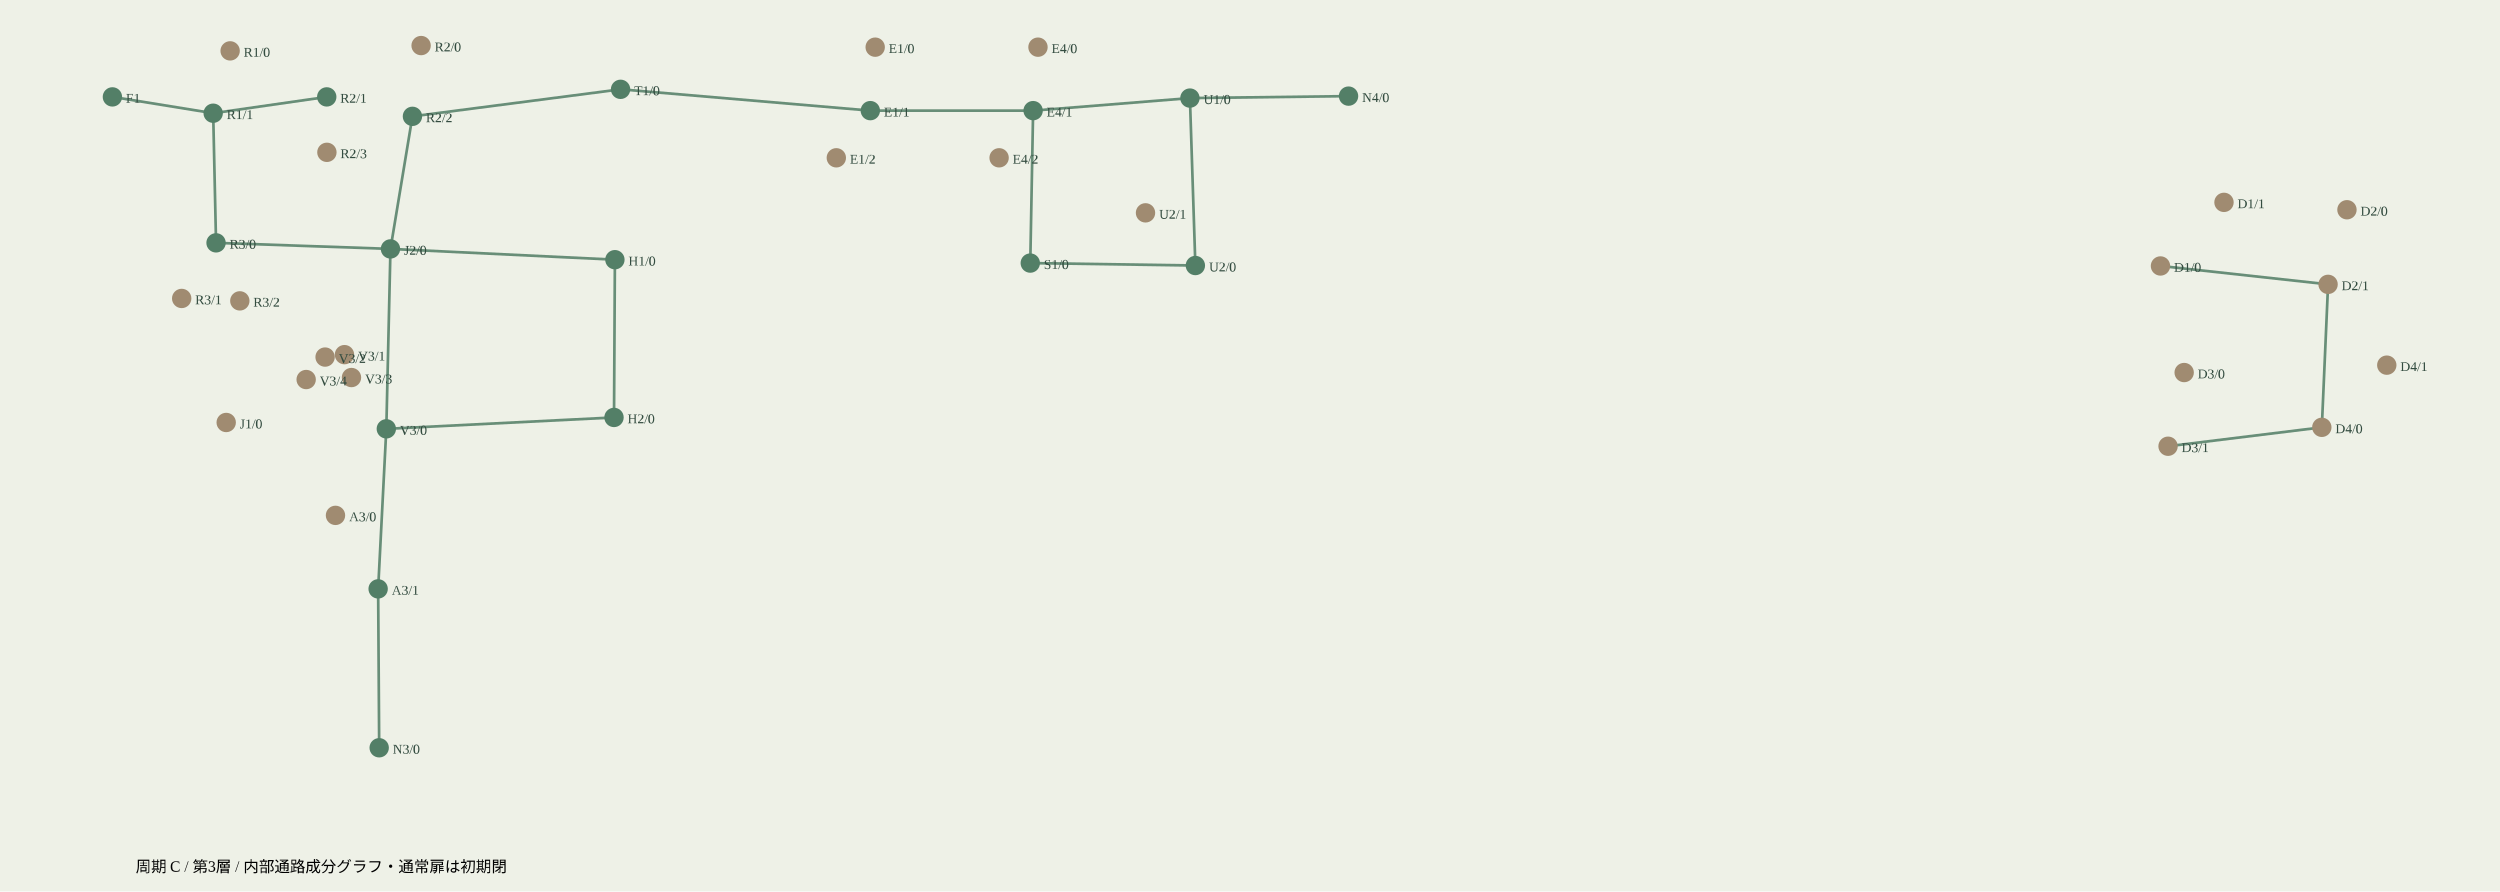
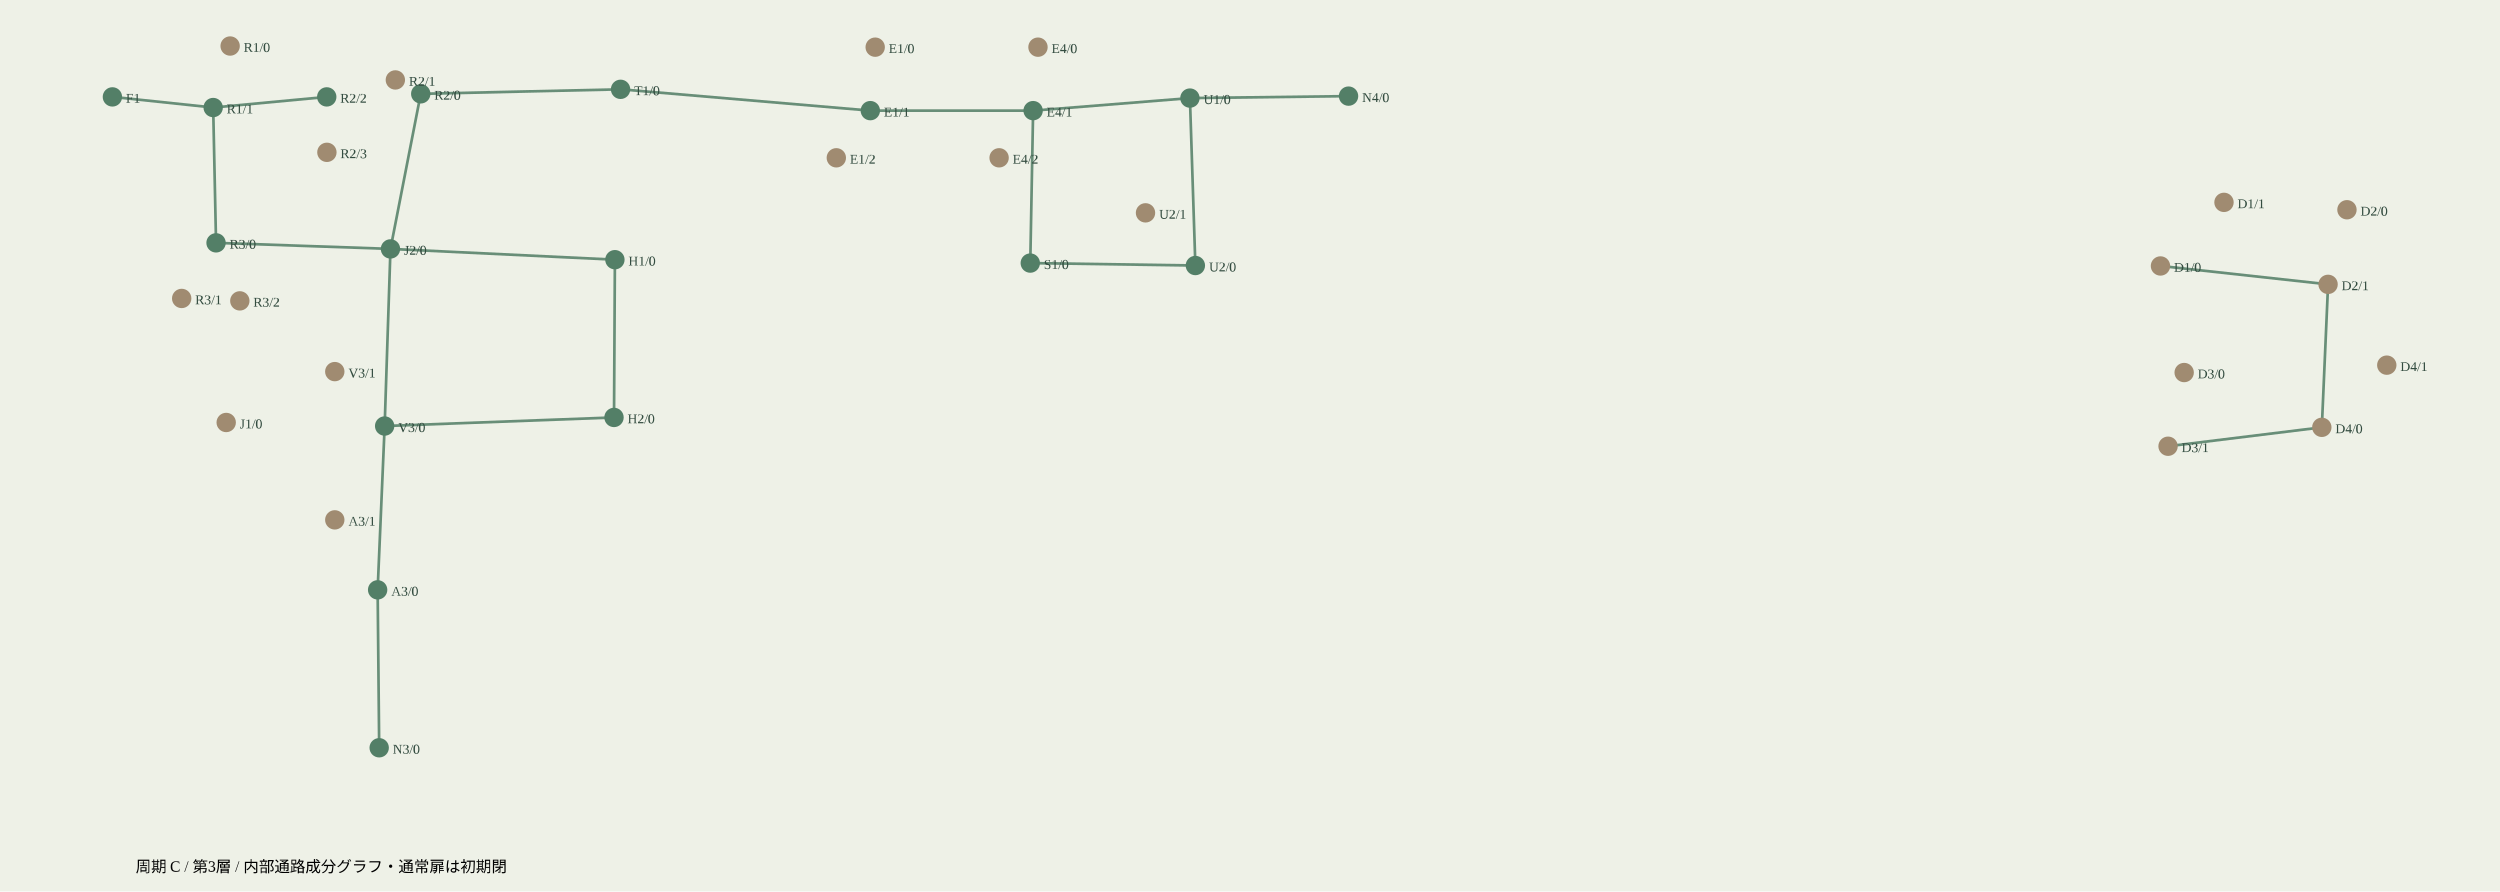
<svg xmlns="http://www.w3.org/2000/svg" viewBox="-7 -1 129 46">
  <rect x="-7" y="-1" width="129" height="46" fill="#eef1e7" />
-   <line x1="4" y1="4.842" x2="9.86" y2="4" stroke="#688e78" stroke-width=".14" />
-   <line x1="4" y1="4.842" x2="4.148" y2="11.531" stroke="#688e78" stroke-width=".14" />
-   <line x1="14.282" y1="5.003" x2="13.148" y2="11.844" stroke="#688e78" stroke-width=".14" />
-   <line x1="14.282" y1="5.003" x2="25.021" y2="3.609" stroke="#688e78" stroke-width=".14" />
+   <line x1="4" y1="4.549" x2="9.86" y2="4" stroke="#688e78" stroke-width=".14" />
+   <line x1="4" y1="4.549" x2="4.148" y2="11.531" stroke="#688e78" stroke-width=".14" />
+   <line x1="14.71" y1="3.842" x2="13.148" y2="11.844" stroke="#688e78" stroke-width=".14" />
+   <line x1="14.71" y1="3.842" x2="25.021" y2="3.609" stroke="#688e78" stroke-width=".14" />
  <line x1="4.148" y1="11.531" x2="13.148" y2="11.844" stroke="#688e78" stroke-width=".14" />
  <line x1="25.021" y1="3.609" x2="37.909" y2="4.709" stroke="#688e78" stroke-width=".14" />
  <line x1="24.729" y1="12.4" x2="24.683" y2="20.54" stroke="#688e78" stroke-width=".14" />
  <line x1="13.148" y1="11.844" x2="24.729" y2="12.4" stroke="#688e78" stroke-width=".14" />
-   <line x1="13.148" y1="11.844" x2="12.934" y2="21.128" stroke="#688e78" stroke-width=".14" />
+   <line x1="13.148" y1="11.844" x2="12.848" y2="20.983" stroke="#688e78" stroke-width=".14" />
  <line x1="37.909" y1="4.709" x2="46.309" y2="4.709" stroke="#688e78" stroke-width=".14" />
  <line x1="46.309" y1="4.709" x2="54.4" y2="4.061" stroke="#688e78" stroke-width=".14" />
  <line x1="46.309" y1="4.709" x2="46.162" y2="12.575" stroke="#688e78" stroke-width=".14" />
  <line x1="54.4" y1="4.061" x2="62.585" y2="3.96" stroke="#688e78" stroke-width=".14" />
  <line x1="54.4" y1="4.061" x2="54.681" y2="12.701" stroke="#688e78" stroke-width=".14" />
  <line x1="46.162" y1="12.575" x2="54.681" y2="12.701" stroke="#688e78" stroke-width=".14" />
  <line x1="104.48" y1="12.724" x2="113.129" y2="13.673" stroke="#688e78" stroke-width=".14" />
  <line x1="113.129" y1="13.673" x2="112.806" y2="21.05" stroke="#688e78" stroke-width=".14" />
  <line x1="104.872" y1="22.026" x2="112.806" y2="21.05" stroke="#688e78" stroke-width=".14" />
-   <line x1="12.934" y1="21.128" x2="24.683" y2="20.54" stroke="#688e78" stroke-width=".14" />
-   <line x1="12.934" y1="21.128" x2="12.512" y2="29.386" stroke="#688e78" stroke-width=".14" />
-   <line x1="12.512" y1="29.386" x2="12.566" y2="37.585" stroke="#688e78" stroke-width=".14" />
-   <line x1="-1.2" y1="4" x2="4" y2="4.842" stroke="#688e78" stroke-width=".14" />
-   <circle cx="4.875" cy="1.625" r=".5" fill="#a08b71" />
-   <text x="5.575" y="1.925" font-size=".7" fill="#334c40">R1/0</text>
-   <circle cx="4" cy="4.842" r=".5" fill="#537f67" />
-   <text x="4.7" y="5.142" font-size=".7" fill="#334c40">R1/1</text>
-   <circle cx="14.729" cy="1.351" r=".5" fill="#a08b71" />
-   <text x="15.429" y="1.651" font-size=".7" fill="#334c40">R2/0</text>
+   <line x1="12.848" y1="20.983" x2="24.683" y2="20.54" stroke="#688e78" stroke-width=".14" />
+   <line x1="12.848" y1="20.983" x2="12.486" y2="29.436" stroke="#688e78" stroke-width=".14" />
+   <line x1="12.486" y1="29.436" x2="12.566" y2="37.585" stroke="#688e78" stroke-width=".14" />
+   <line x1="-1.2" y1="4" x2="4" y2="4.549" stroke="#688e78" stroke-width=".14" />
+   <circle cx="4.875" cy="1.375" r=".5" fill="#a08b71" />
+   <text x="5.575" y="1.675" font-size=".7" fill="#334c40">R1/0</text>
+   <circle cx="4" cy="4.549" r=".5" fill="#537f67" />
+   <text x="4.7" y="4.849" font-size=".7" fill="#334c40">R1/1</text>
+   <circle cx="14.71" cy="3.842" r=".5" fill="#537f67" />
+   <text x="15.41" y="4.142" font-size=".7" fill="#334c40">R2/0</text>
+   <circle cx="13.4" cy="3.125" r=".5" fill="#a08b71" />
+   <text x="14.1" y="3.425" font-size=".7" fill="#334c40">R2/1</text>
  <circle cx="9.86" cy="4" r=".5" fill="#537f67" />
-   <text x="10.56" y="4.3" font-size=".7" fill="#334c40">R2/1</text>
-   <circle cx="14.282" cy="5.003" r=".5" fill="#537f67" />
-   <text x="14.982" y="5.303" font-size=".7" fill="#334c40">R2/2</text>
+   <text x="10.56" y="4.3" font-size=".7" fill="#334c40">R2/2</text>
  <circle cx="9.868" cy="6.86" r=".5" fill="#a08b71" />
  <text x="10.568" y="7.16" font-size=".7" fill="#334c40">R2/3</text>
  <circle cx="4.148" cy="11.531" r=".5" fill="#537f67" />
  <text x="4.848" y="11.831" font-size=".7" fill="#334c40">R3/0</text>
  <circle cx="2.375" cy="14.4" r=".5" fill="#a08b71" />
  <text x="3.075" y="14.7" font-size=".7" fill="#334c40">R3/1</text>
  <circle cx="5.375" cy="14.525" r=".5" fill="#a08b71" />
  <text x="6.075" y="14.825" font-size=".7" fill="#334c40">R3/2</text>
  <circle cx="25.021" cy="3.609" r=".5" fill="#537f67" />
  <text x="25.721" y="3.909" font-size=".7" fill="#334c40">T1/0</text>
  <circle cx="24.729" cy="12.4" r=".5" fill="#537f67" />
  <text x="25.429" y="12.7" font-size=".7" fill="#334c40">H1/0</text>
  <circle cx="4.672" cy="20.8" r=".5" fill="#a08b71" />
  <text x="5.372" y="21.1" font-size=".7" fill="#334c40">J1/0</text>
  <circle cx="13.148" cy="11.844" r=".5" fill="#537f67" />
  <text x="13.848" y="12.144" font-size=".7" fill="#334c40">J2/0</text>
  <circle cx="38.16" cy="1.434" r=".5" fill="#a08b71" />
  <text x="38.86" y="1.734" font-size=".7" fill="#334c40">E1/0</text>
  <circle cx="37.909" cy="4.709" r=".5" fill="#537f67" />
  <text x="38.609" y="5.009" font-size=".7" fill="#334c40">E1/1</text>
  <circle cx="36.154" cy="7.143" r=".5" fill="#a08b71" />
  <text x="36.854" y="7.443" font-size=".7" fill="#334c40">E1/2</text>
  <circle cx="46.56" cy="1.434" r=".5" fill="#a08b71" />
  <text x="47.26" y="1.734" font-size=".7" fill="#334c40">E4/0</text>
  <circle cx="46.309" cy="4.709" r=".5" fill="#537f67" />
  <text x="47.009" y="5.009" font-size=".7" fill="#334c40">E4/1</text>
  <circle cx="44.554" cy="7.143" r=".5" fill="#a08b71" />
  <text x="45.254" y="7.443" font-size=".7" fill="#334c40">E4/2</text>
  <circle cx="24.683" cy="20.54" r=".5" fill="#537f67" />
  <text x="25.383" y="20.84" font-size=".7" fill="#334c40">H2/0</text>
  <circle cx="54.4" cy="4.061" r=".5" fill="#537f67" />
  <text x="55.1" y="4.361" font-size=".7" fill="#334c40">U1/0</text>
  <circle cx="54.681" cy="12.701" r=".5" fill="#537f67" />
  <text x="55.381" y="13.001" font-size=".7" fill="#334c40">U2/0</text>
  <circle cx="52.108" cy="9.983" r=".5" fill="#a08b71" />
  <text x="52.808" y="10.283" font-size=".7" fill="#334c40">U2/1</text>
  <circle cx="12.566" cy="37.585" r=".5" fill="#537f67" />
  <text x="13.266" y="37.885" font-size=".7" fill="#334c40">N3/0</text>
  <circle cx="62.585" cy="3.96" r=".5" fill="#537f67" />
  <text x="63.285" y="4.26" font-size=".7" fill="#334c40">N4/0</text>
  <circle cx="46.162" cy="12.575" r=".5" fill="#537f67" />
  <text x="46.862" y="12.875" font-size=".7" fill="#334c40">S1/0</text>
  <circle cx="104.48" cy="12.724" r=".5" fill="#a08b71" />
  <text x="105.18" y="13.024" font-size=".7" fill="#334c40">D1/0</text>
  <circle cx="107.758" cy="9.442" r=".5" fill="#a08b71" />
  <text x="108.458" y="9.742" font-size=".7" fill="#334c40">D1/1</text>
  <circle cx="114.103" cy="9.823" r=".5" fill="#a08b71" />
  <text x="114.803" y="10.123" font-size=".7" fill="#334c40">D2/0</text>
  <circle cx="113.129" cy="13.673" r=".5" fill="#a08b71" />
  <text x="113.829" y="13.973" font-size=".7" fill="#334c40">D2/1</text>
  <circle cx="105.703" cy="18.223" r=".5" fill="#a08b71" />
  <text x="106.403" y="18.523" font-size=".7" fill="#334c40">D3/0</text>
  <circle cx="104.872" cy="22.026" r=".5" fill="#a08b71" />
  <text x="105.572" y="22.326" font-size=".7" fill="#334c40">D3/1</text>
  <circle cx="112.806" cy="21.05" r=".5" fill="#a08b71" />
  <text x="113.506" y="21.35" font-size=".7" fill="#334c40">D4/0</text>
  <circle cx="116.158" cy="17.842" r=".5" fill="#a08b71" />
  <text x="116.858" y="18.142" font-size=".7" fill="#334c40">D4/1</text>
-   <circle cx="12.934" cy="21.128" r=".5" fill="#537f67" />
-   <text x="13.634" y="21.428" font-size=".7" fill="#334c40">V3/0</text>
-   <circle cx="10.775" cy="17.3" r=".5" fill="#a08b71" />
-   <text x="11.475" y="17.6" font-size=".7" fill="#334c40">V3/1</text>
-   <circle cx="9.775" cy="17.425" r=".5" fill="#a08b71" />
-   <text x="10.475" y="17.725" font-size=".7" fill="#334c40">V3/2</text>
-   <circle cx="11.136" cy="18.481" r=".5" fill="#a08b71" />
-   <text x="11.836" y="18.781" font-size=".7" fill="#334c40">V3/3</text>
-   <circle cx="8.798" cy="18.584" r=".5" fill="#a08b71" />
-   <text x="9.498" y="18.884" font-size=".7" fill="#334c40">V3/4</text>
-   <circle cx="10.311" cy="25.593" r=".5" fill="#a08b71" />
-   <text x="11.011" y="25.893" font-size=".7" fill="#334c40">A3/0</text>
-   <circle cx="12.512" cy="29.386" r=".5" fill="#537f67" />
-   <text x="13.212" y="29.686" font-size=".7" fill="#334c40">A3/1</text>
+   <circle cx="12.848" cy="20.983" r=".5" fill="#537f67" />
+   <text x="13.548" y="21.283" font-size=".7" fill="#334c40">V3/0</text>
+   <circle cx="10.275" cy="18.175" r=".5" fill="#a08b71" />
+   <text x="10.975" y="18.475" font-size=".7" fill="#334c40">V3/1</text>
+   <circle cx="12.486" cy="29.436" r=".5" fill="#537f67" />
+   <text x="13.186" y="29.736" font-size=".7" fill="#334c40">A3/0</text>
+   <circle cx="10.275" cy="25.825" r=".5" fill="#a08b71" />
+   <text x="10.975" y="26.125" font-size=".7" fill="#334c40">A3/1</text>
  <circle cx="-1.2" cy="4" r=".5" fill="#537f67" />
  <text x="-0.5" y="4.3" font-size=".7" fill="#334c40">F1</text>
  <text x="0" y="44" font-size=".8">周期 C / 第3層 / 内部通路成分グラフ・通常扉は初期閉</text>
</svg>
